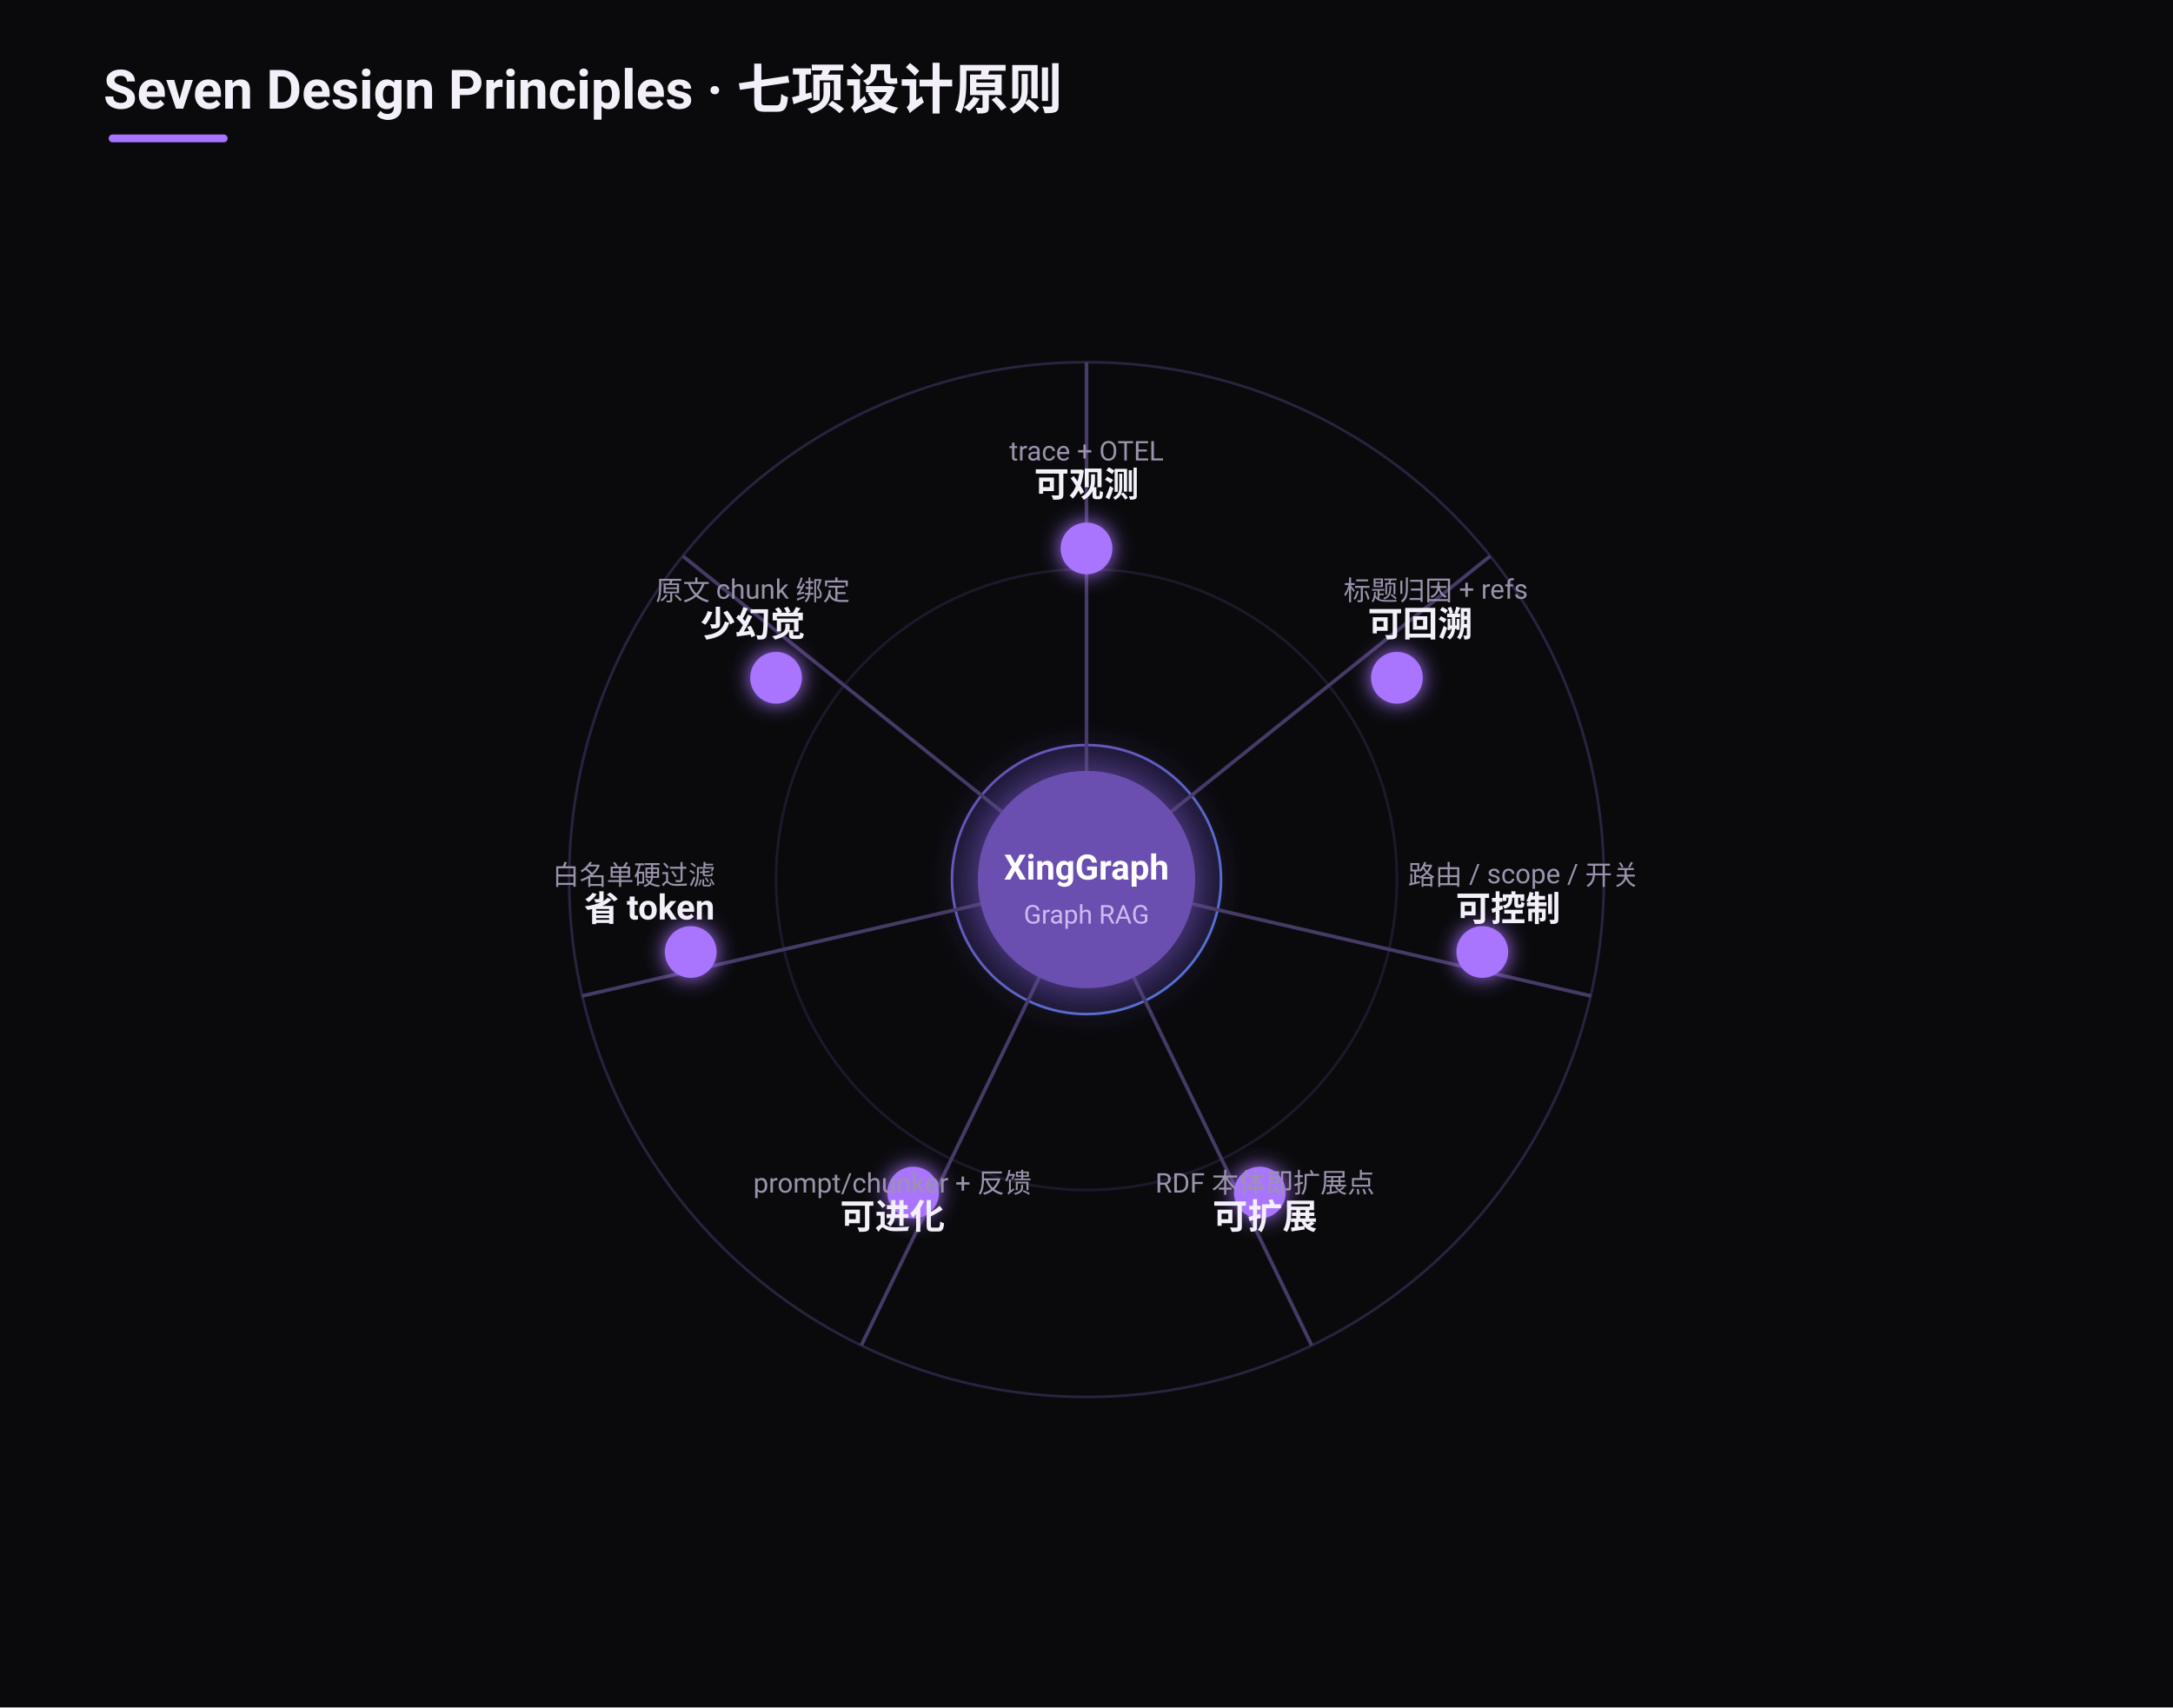
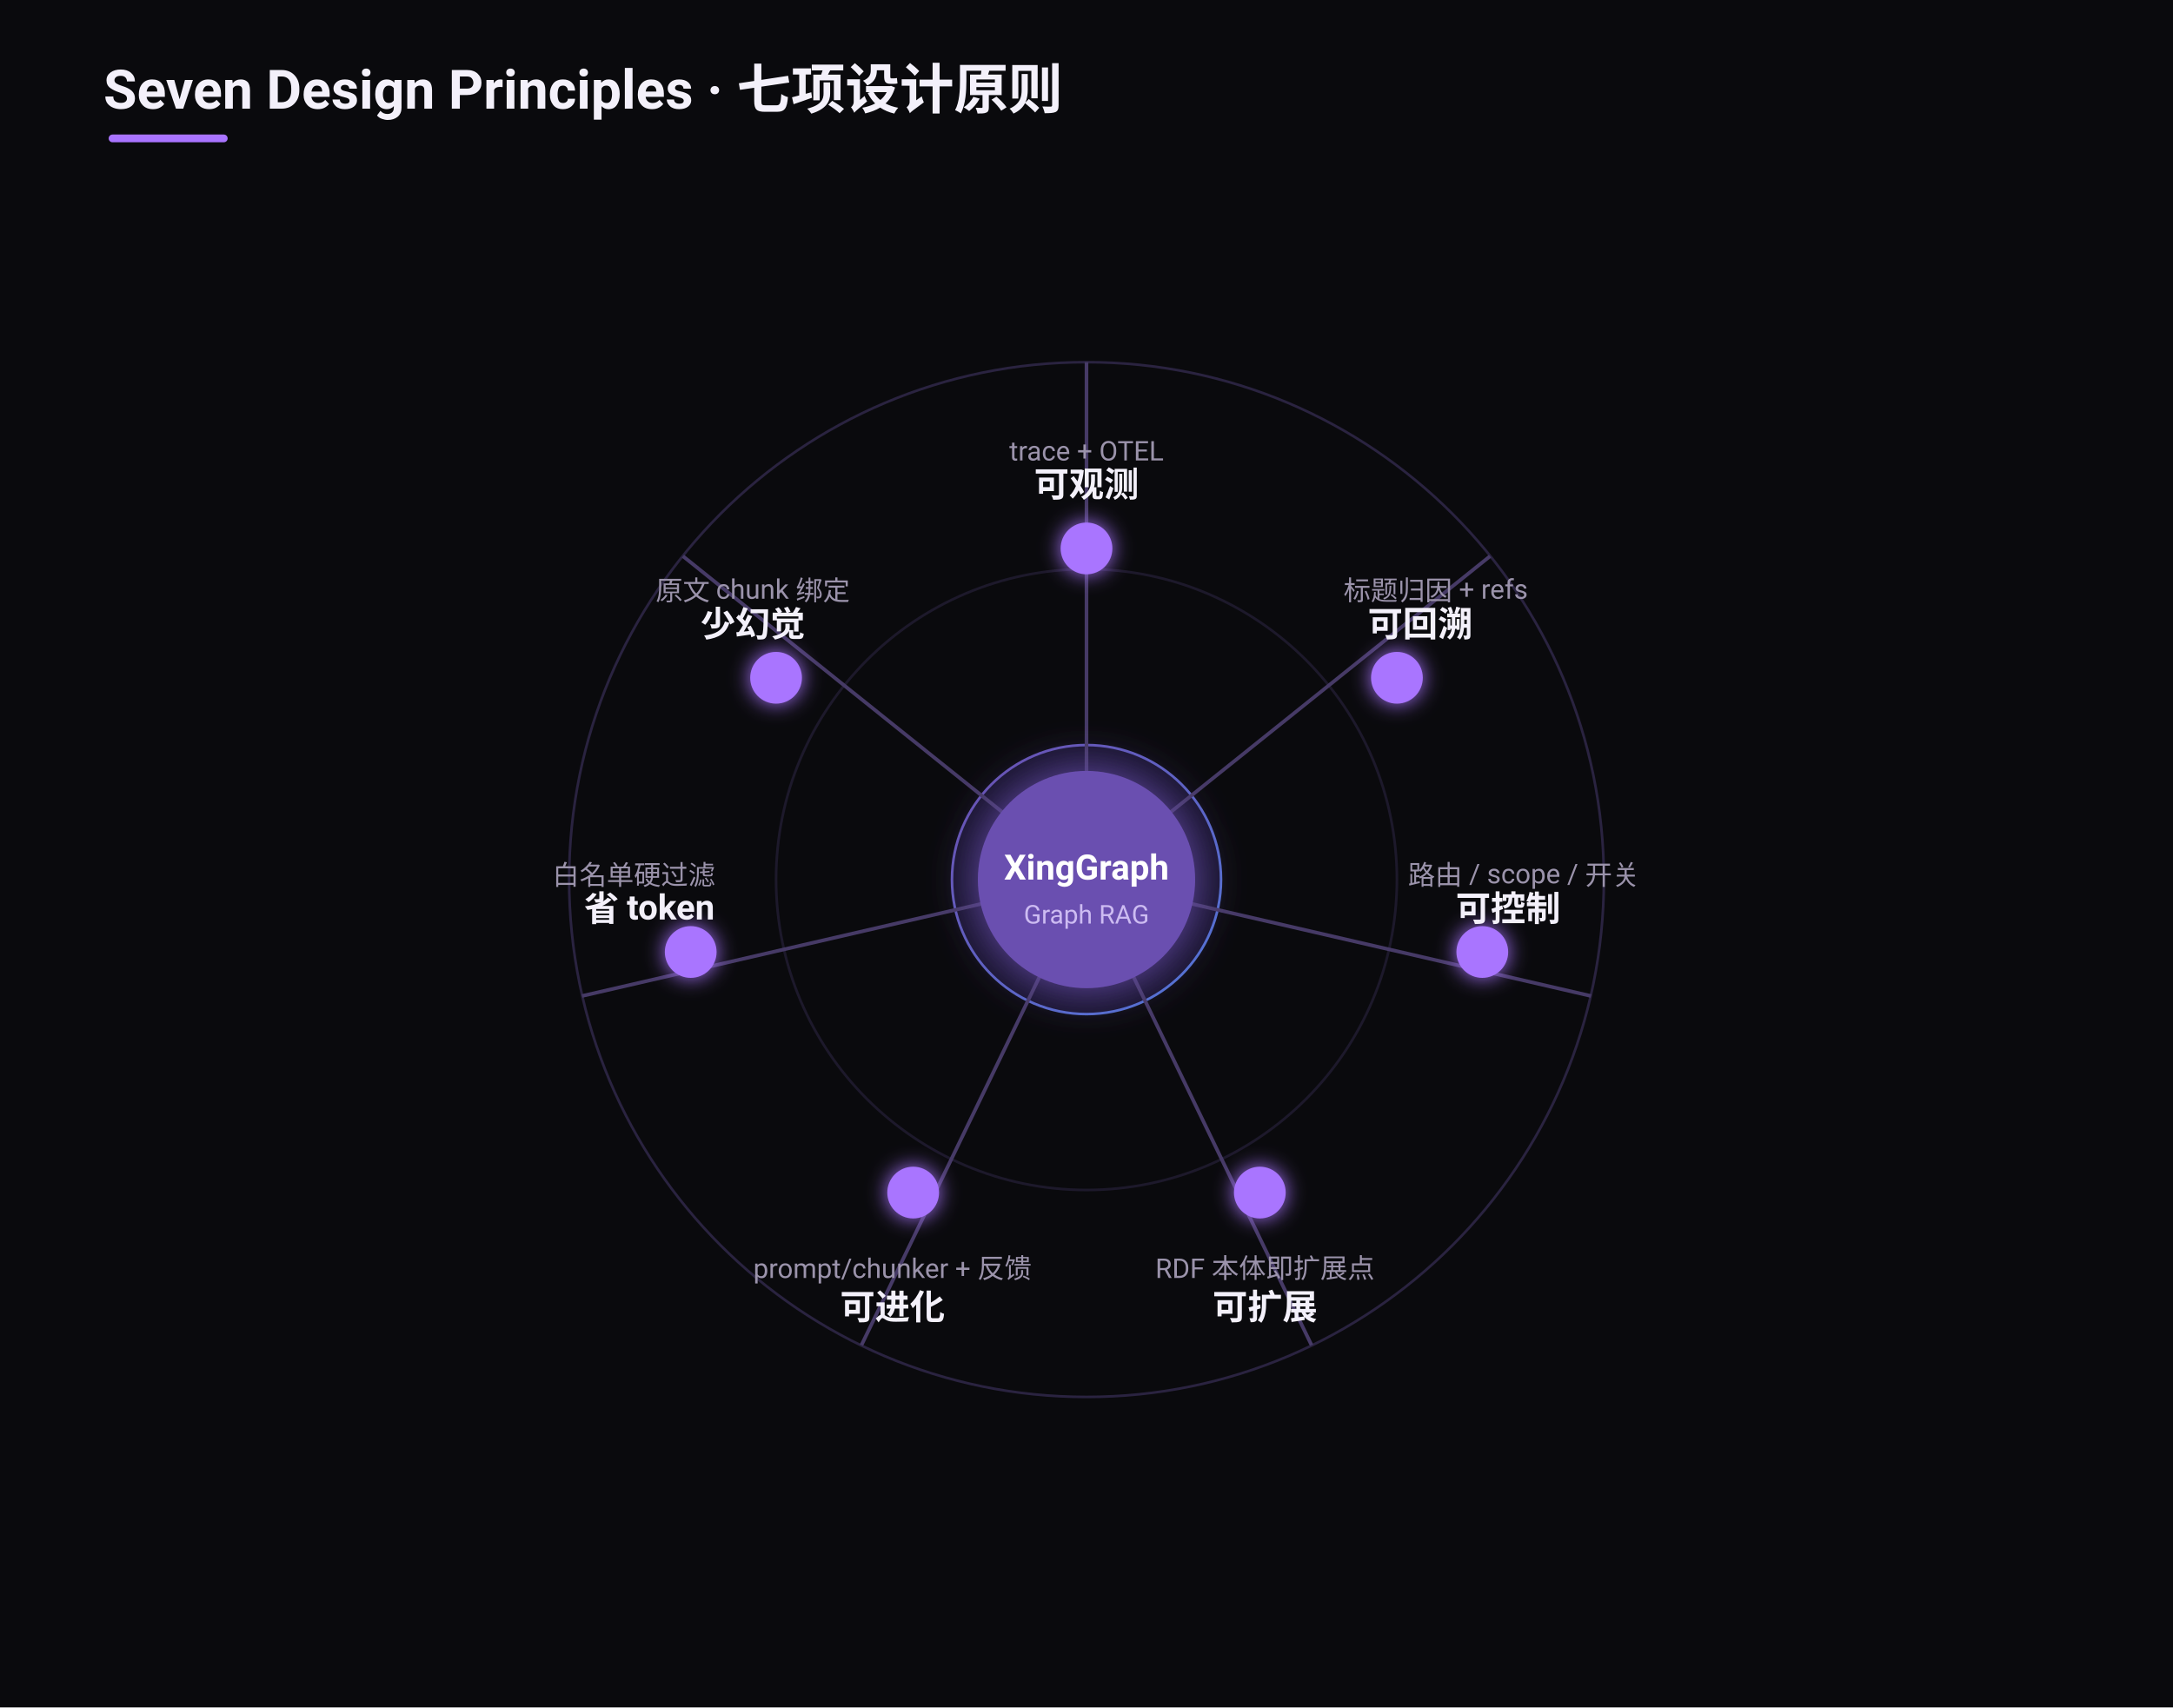
<svg xmlns="http://www.w3.org/2000/svg" viewBox="0 0 840 660" role="img" font-family="ui-sans-serif, system-ui, -apple-system, Segoe UI, Roboto, Arial, sans-serif">
  <defs>
    <filter id="glow" x="-80%" y="-80%" width="260%" height="260%">
      <feGaussianBlur stdDeviation="4" result="b" />
      <feMerge>
        <feMergeNode in="b" />
        <feMergeNode in="SourceGraphic" />
      </feMerge>
    </filter>
    <filter id="softglow" x="-120%" y="-120%" width="340%" height="340%">
      <feGaussianBlur stdDeviation="9" result="b" />
      <feMerge>
        <feMergeNode in="b" />
        <feMergeNode in="SourceGraphic" />
      </feMerge>
    </filter>
    <linearGradient id="ring" x1="0" y1="0" x2="1" y2="1">
      <stop offset="0" stop-color="#6b4fb0" />
      <stop offset="1" stop-color="#4f7bdd" />
    </linearGradient>
  </defs>
  <rect x="0" y="0" width="840" height="660" fill="#0a0a0d" />
  <text x="40" y="42" font-size="21" font-weight="700" fill="#f3f0fa">Seven Design Principles · 七项设计原则</text>
  <rect x="42" y="52" width="46" height="3" rx="1.5" fill="#a974ff" />
  <g stroke="#2a2340" stroke-width="1">
    <circle cx="420" cy="340" r="200" fill="none" />
    <circle cx="420" cy="340" r="120" fill="none" opacity="0.6" />
    <circle cx="420" cy="340" r="52" fill="#16122a" stroke="url(#ring)" stroke-width="1" />
  </g>
  <g stroke="#463a66" stroke-width="1.4">
    <line x1="420" y1="340" x2="420" y2="140" />
    <line x1="420" y1="340" x2="576" y2="215" />
    <line x1="420" y1="340" x2="615" y2="385" />
    <line x1="420" y1="340" x2="507" y2="520" />
    <line x1="420" y1="340" x2="333" y2="520" />
    <line x1="420" y1="340" x2="225" y2="385" />
    <line x1="420" y1="340" x2="264" y2="215" />
  </g>
  <g>
    <circle cx="420" cy="212" r="10" fill="#a974ff" filter="url(#glow)" />
    <circle cx="420" cy="212" r="10" fill="none" stroke="#b98cff" stroke-width="1.5" opacity="0">
      <animate attributeName="r" values="10;22;22" keyTimes="0;0.5;1" dur="3.2s" repeatCount="indefinite" />
      <animate attributeName="opacity" values="0;0.7;0" keyTimes="0;0.4;1" dur="3.2s" repeatCount="indefinite" />
    </circle>
    <circle cx="540" cy="262" r="10" fill="#a974ff" filter="url(#glow)" />
    <circle cx="540" cy="262" r="10" fill="none" stroke="#b98cff" stroke-width="1.5" opacity="0">
      <animate attributeName="r" values="10;22;22" keyTimes="0;0.5;1" dur="3.2s" repeatCount="indefinite" begin="0.45s" />
      <animate attributeName="opacity" values="0;0.7;0" keyTimes="0;0.4;1" dur="3.2s" repeatCount="indefinite" begin="0.45s" />
    </circle>
    <circle cx="573" cy="368" r="10" fill="#a974ff" filter="url(#glow)" />
    <circle cx="573" cy="368" r="10" fill="none" stroke="#b98cff" stroke-width="1.5" opacity="0">
      <animate attributeName="r" values="10;22;22" keyTimes="0;0.5;1" dur="3.2s" repeatCount="indefinite" begin="0.9s" />
      <animate attributeName="opacity" values="0;0.7;0" keyTimes="0;0.4;1" dur="3.2s" repeatCount="indefinite" begin="0.9s" />
    </circle>
    <circle cx="487" cy="461" r="10" fill="#a974ff" filter="url(#glow)" />
    <circle cx="487" cy="461" r="10" fill="none" stroke="#b98cff" stroke-width="1.5" opacity="0">
      <animate attributeName="r" values="10;22;22" keyTimes="0;0.5;1" dur="3.2s" repeatCount="indefinite" begin="1.35s" />
      <animate attributeName="opacity" values="0;0.7;0" keyTimes="0;0.4;1" dur="3.2s" repeatCount="indefinite" begin="1.35s" />
    </circle>
    <circle cx="353" cy="461" r="10" fill="#a974ff" filter="url(#glow)" />
    <circle cx="353" cy="461" r="10" fill="none" stroke="#b98cff" stroke-width="1.5" opacity="0">
      <animate attributeName="r" values="10;22;22" keyTimes="0;0.5;1" dur="3.2s" repeatCount="indefinite" begin="1.8s" />
      <animate attributeName="opacity" values="0;0.7;0" keyTimes="0;0.4;1" dur="3.2s" repeatCount="indefinite" begin="1.8s" />
    </circle>
    <circle cx="267" cy="368" r="10" fill="#a974ff" filter="url(#glow)" />
    <circle cx="267" cy="368" r="10" fill="none" stroke="#b98cff" stroke-width="1.5" opacity="0">
      <animate attributeName="r" values="10;22;22" keyTimes="0;0.5;1" dur="3.2s" repeatCount="indefinite" begin="2.25s" />
      <animate attributeName="opacity" values="0;0.7;0" keyTimes="0;0.4;1" dur="3.2s" repeatCount="indefinite" begin="2.25s" />
    </circle>
    <circle cx="300" cy="262" r="10" fill="#a974ff" filter="url(#glow)" />
    <circle cx="300" cy="262" r="10" fill="none" stroke="#b98cff" stroke-width="1.5" opacity="0">
      <animate attributeName="r" values="10;22;22" keyTimes="0;0.5;1" dur="3.2s" repeatCount="indefinite" begin="2.7s" />
      <animate attributeName="opacity" values="0;0.7;0" keyTimes="0;0.4;1" dur="3.2s" repeatCount="indefinite" begin="2.7s" />
    </circle>
  </g>
  <g font-size="13.5" font-weight="700" fill="#f3f0fa" text-anchor="middle">
    <text x="420" y="192">可观测</text>
    <text x="549" y="246">可回溯</text>
    <text x="583" y="356">可控制</text>
-     <text x="489" y="475">可扩展</text>
-     <text x="345" y="475">可进化</text>
+     <text x="489" y="510">可扩展</text>
+     <text x="345" y="510">可进化</text>
    <text x="251" y="356">省 token</text>
    <text x="291" y="246">少幻觉</text>
  </g>
  <g font-size="10.5" fill="#9b93ab" text-anchor="middle">
    <text x="420" y="178">trace + OTEL</text>
    <text x="555" y="232">标题归因 + refs</text>
    <text x="589" y="342">路由 / scope / 开关</text>
-     <text x="489" y="461">RDF 本体即扩展点</text>
-     <text x="345" y="461">prompt/chunker + 反馈</text>
+     <text x="489" y="494">RDF 本体即扩展点</text>
+     <text x="345" y="494">prompt/chunker + 反馈</text>
    <text x="245" y="342">白名单硬过滤</text>
    <text x="291" y="232">原文 chunk 绑定</text>
  </g>
  <g>
    <circle cx="420" cy="340" r="42" fill="#6b4fb0" filter="url(#softglow)" />
    <circle cx="420" cy="340" r="42" fill="none" stroke="#d9bcff" stroke-width="1.5" opacity="0">
      <animate attributeName="r" values="42;64;64" keyTimes="0;0.5;1" dur="3.2s" repeatCount="indefinite" />
      <animate attributeName="opacity" values="0;0.5;0" keyTimes="0;0.4;1" dur="3.2s" repeatCount="indefinite" />
    </circle>
    <text x="420" y="340" font-size="13.5" font-weight="700" fill="#ffffff" text-anchor="middle">XingGraph</text>
    <text x="420" y="357" font-size="10" fill="#cdbcf2" text-anchor="middle">Graph RAG</text>
  </g>
</svg>
